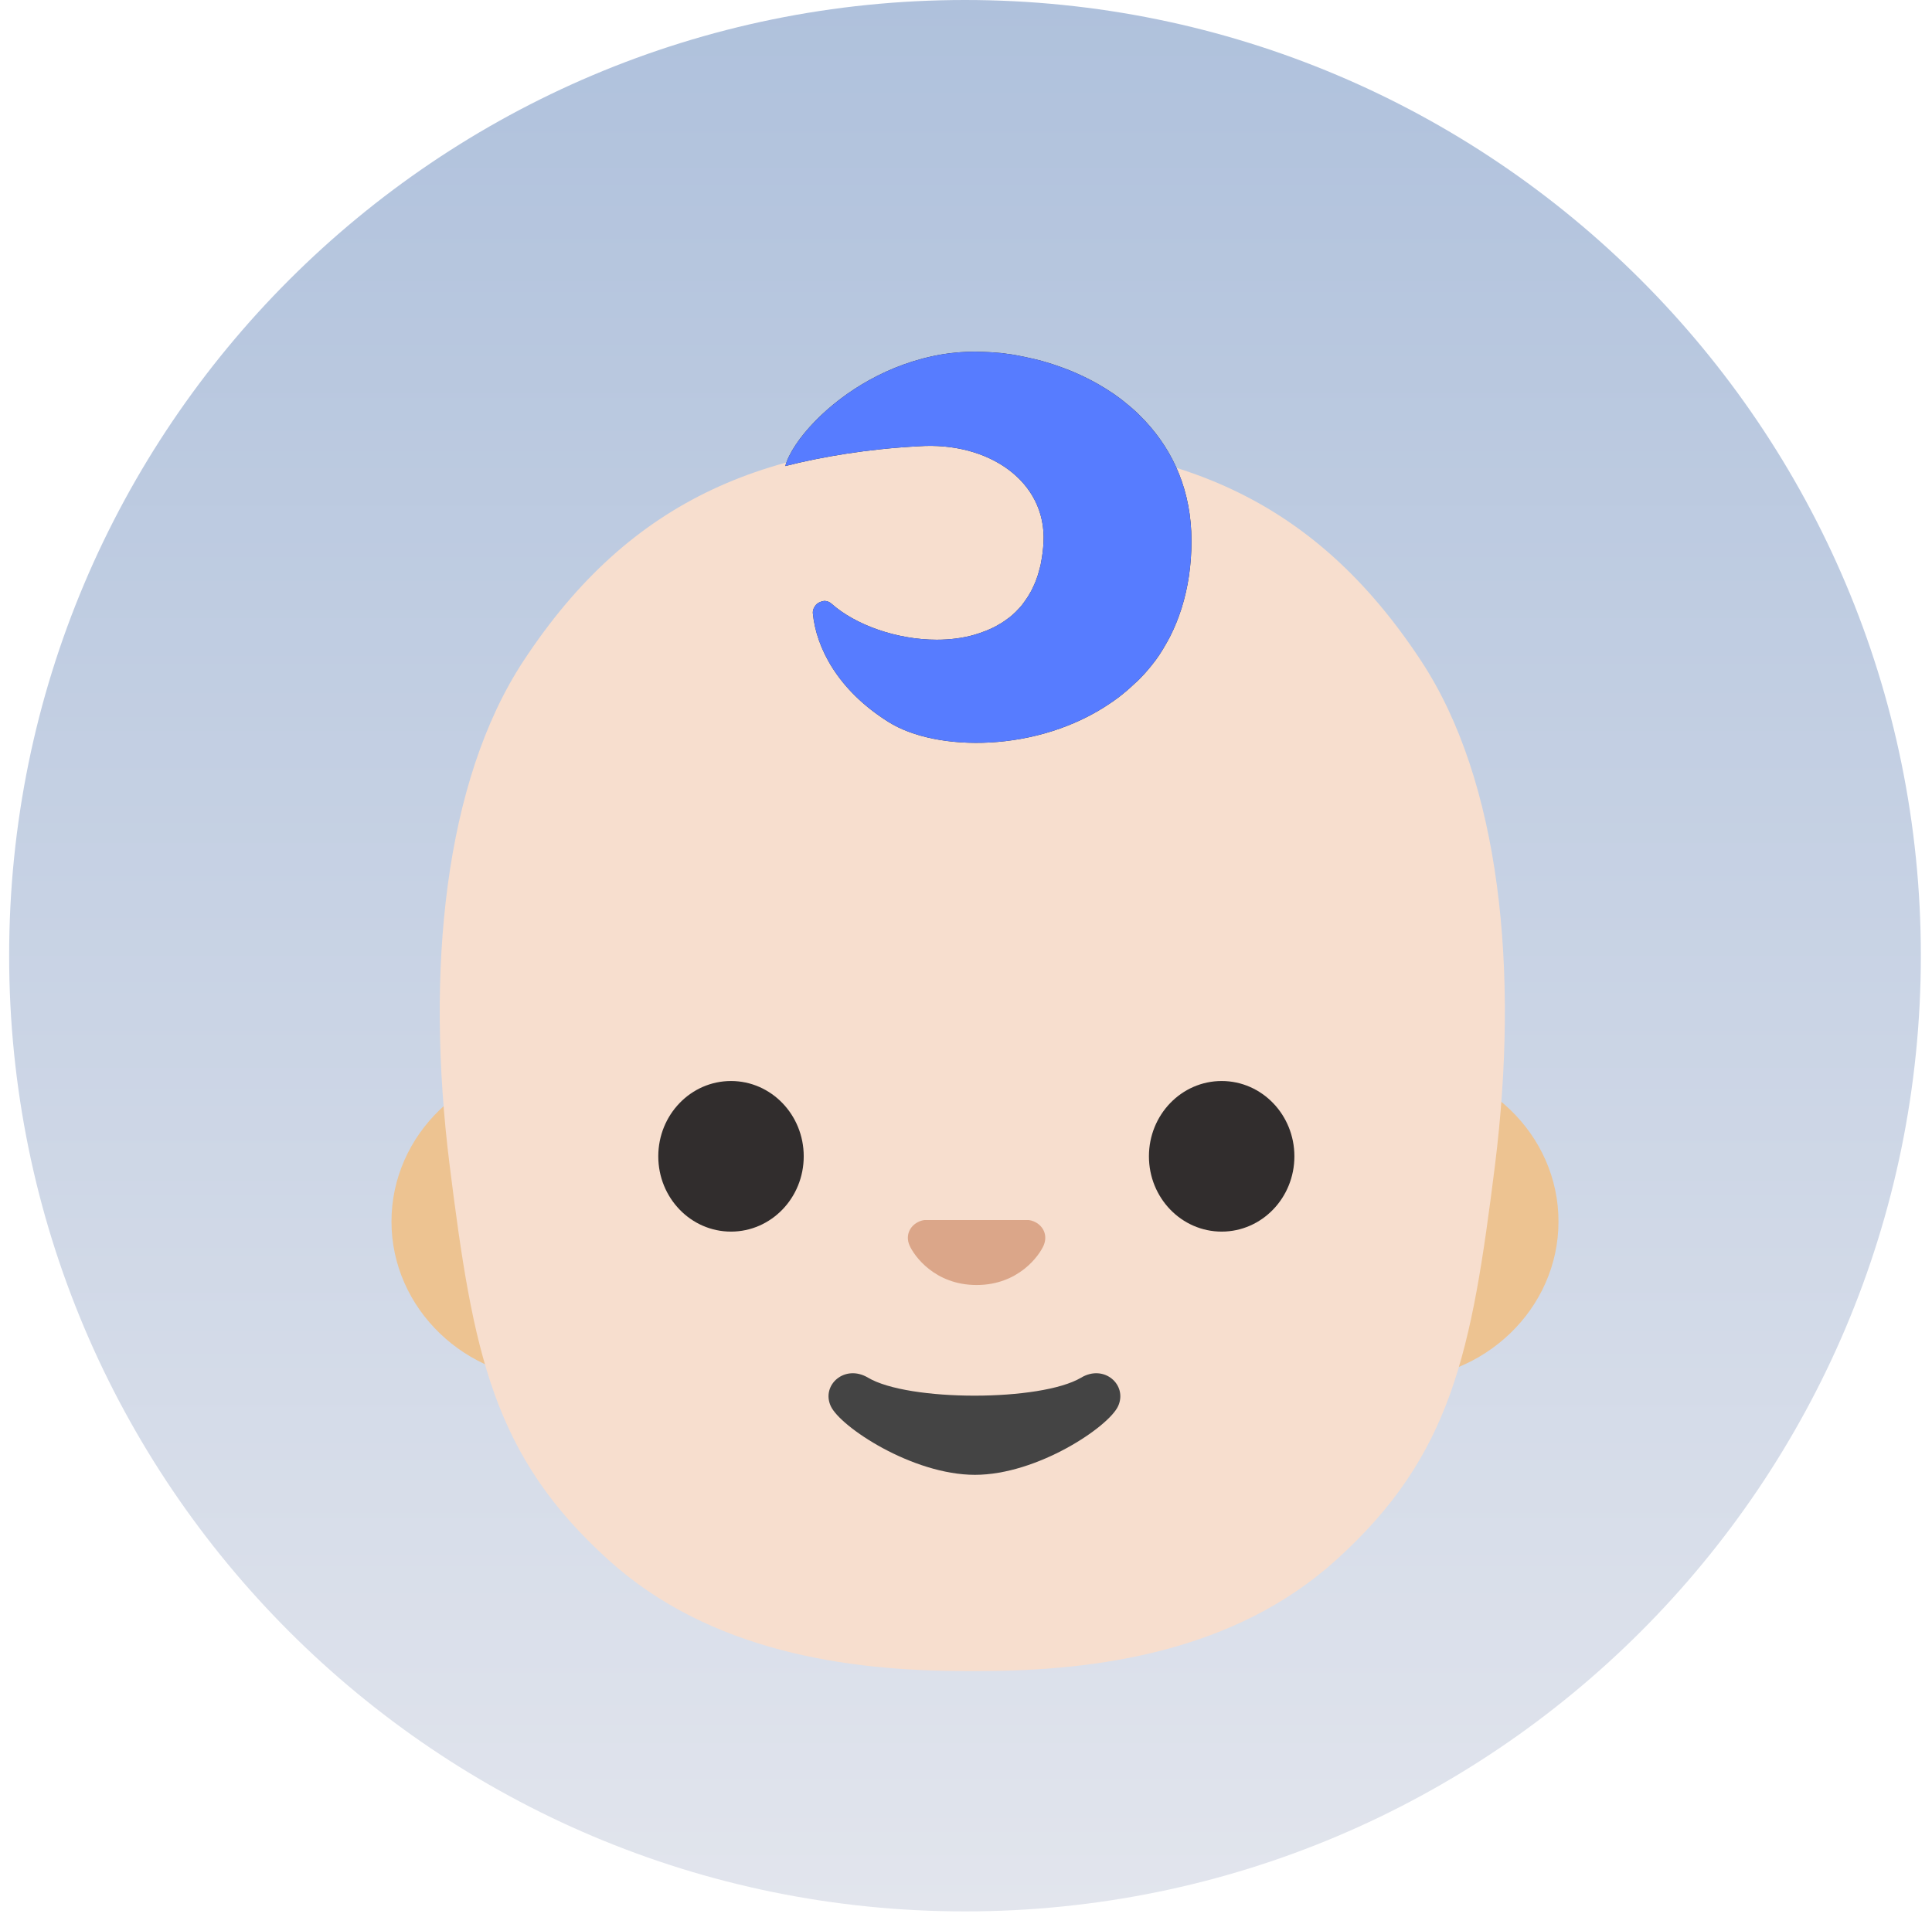
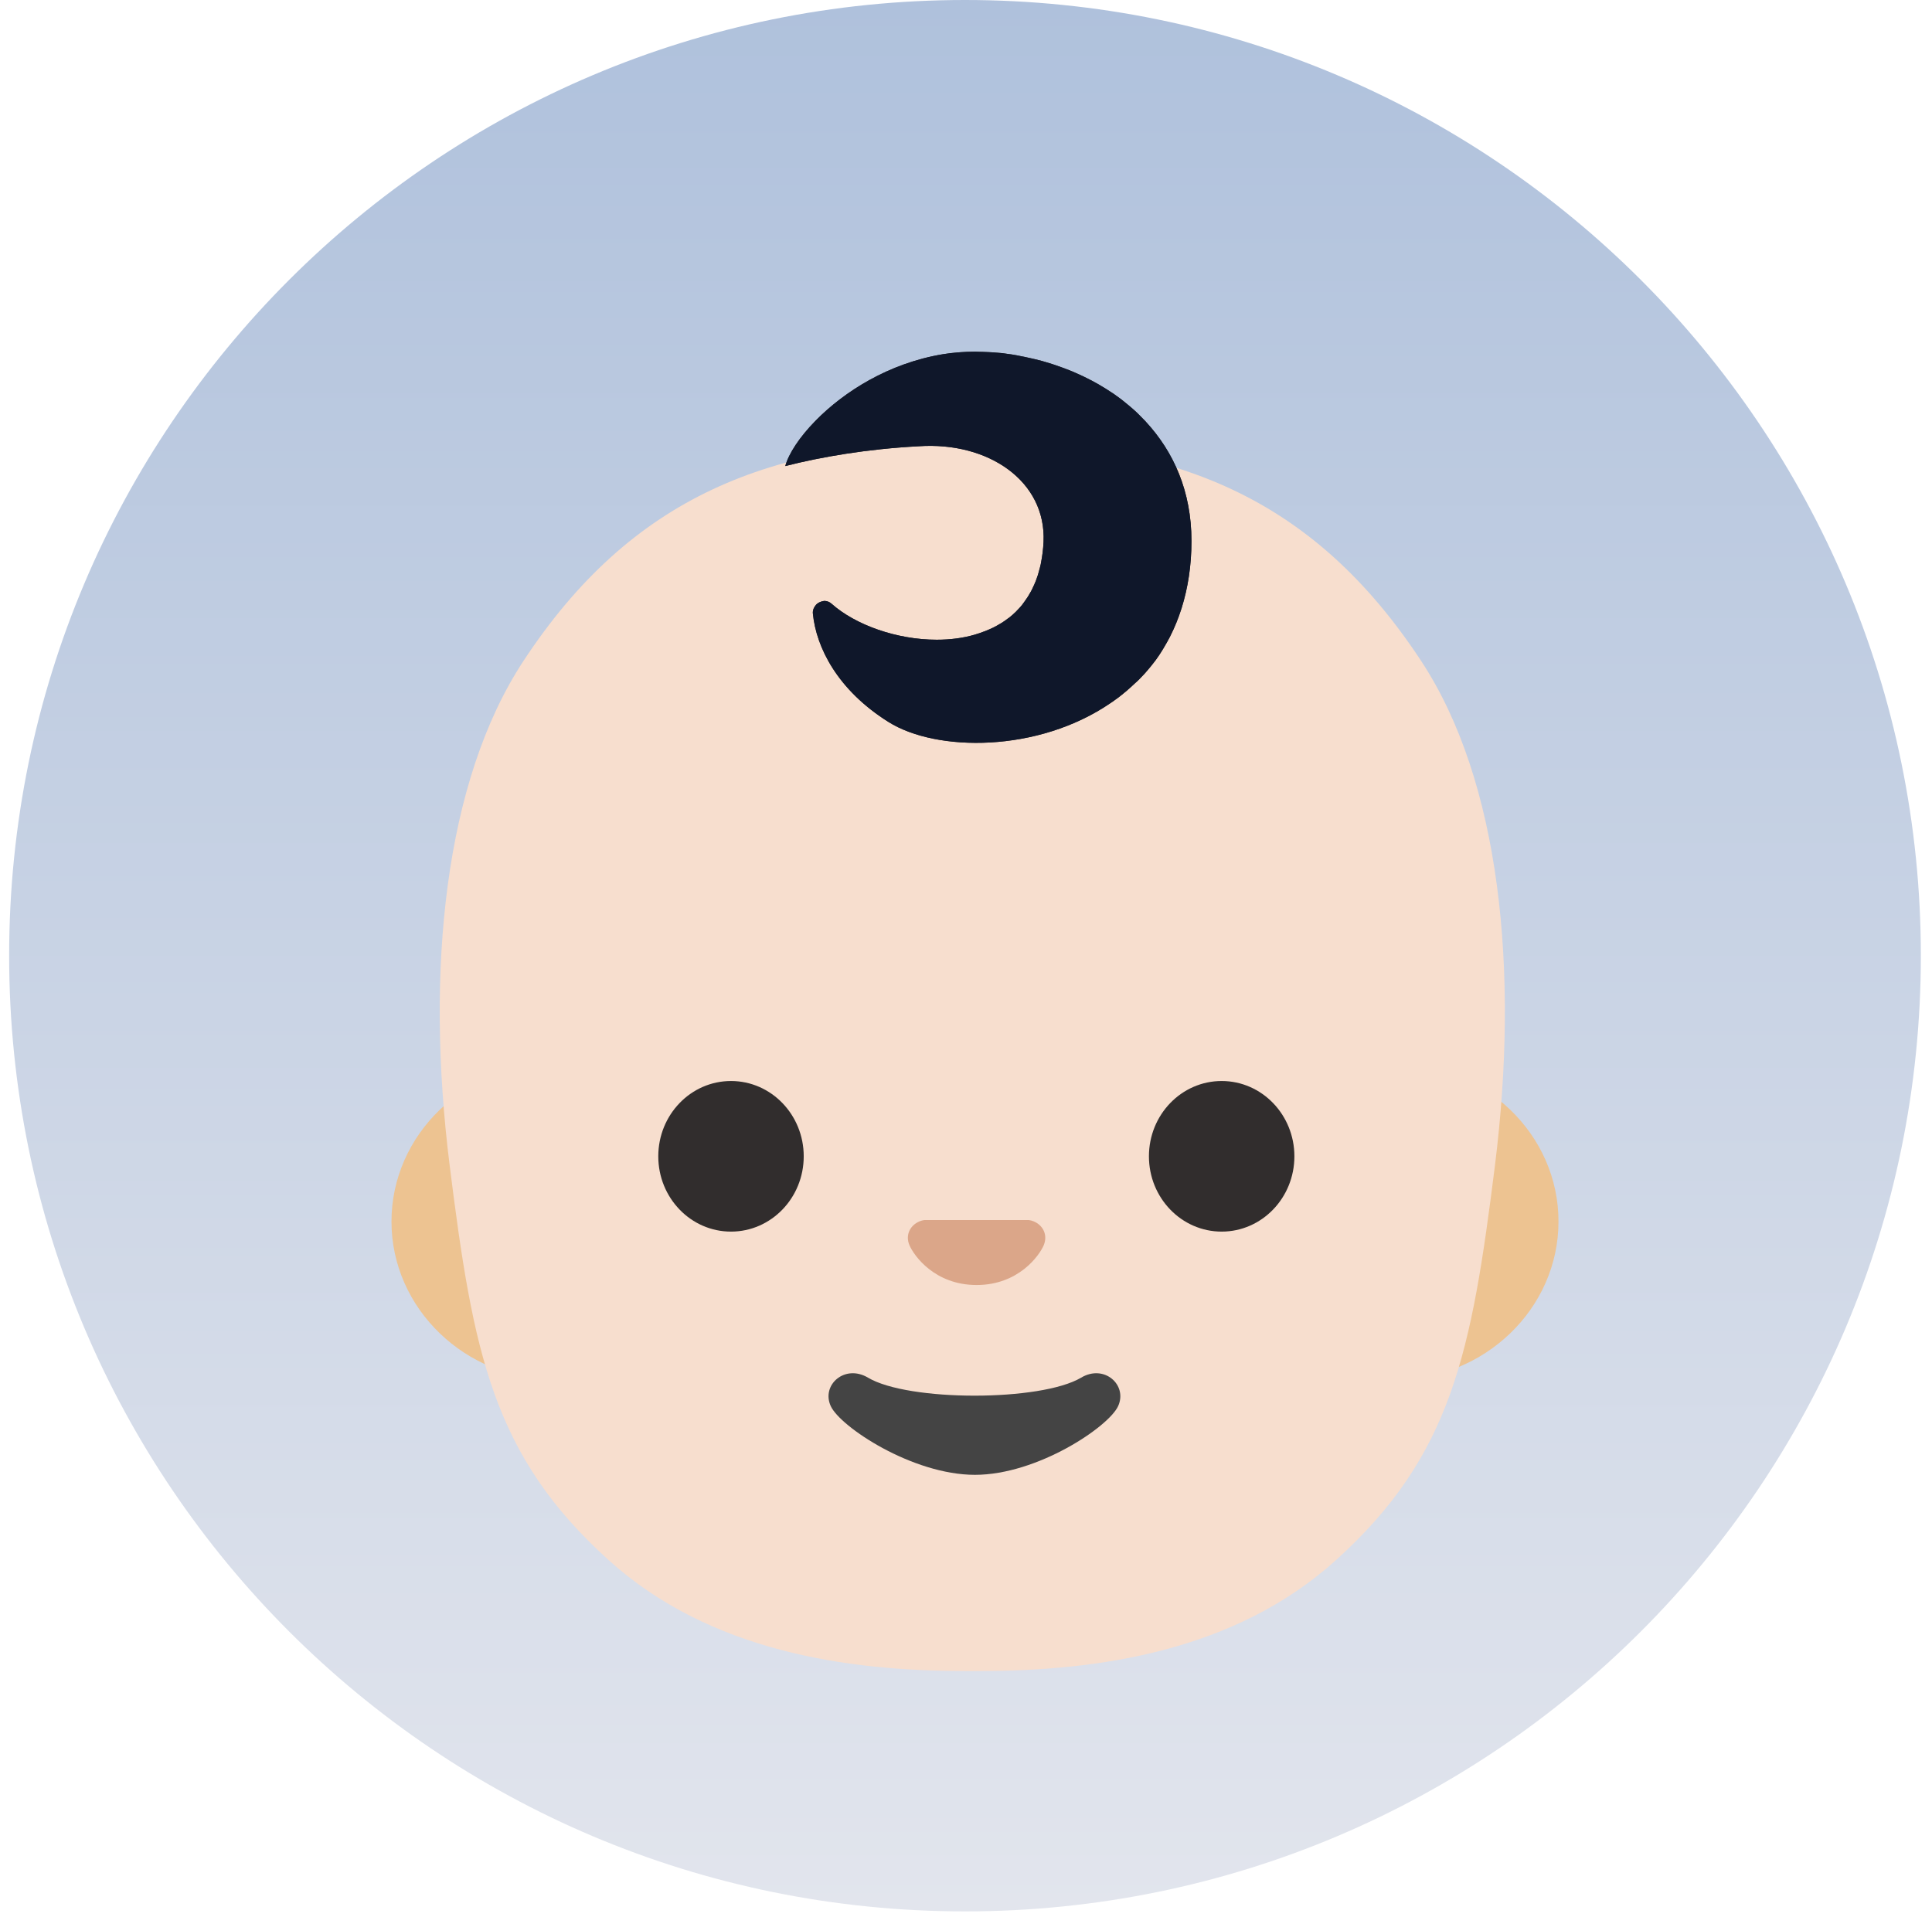
<svg xmlns="http://www.w3.org/2000/svg" width="127" height="126" viewBox="0 0 127 126" fill="none">
  <circle cx="63.434" cy="62.833" r="62.833" fill="url(#paint0_linear_4741_2342)" />
  <path d="M91.646 69.91H36.535C30.596 69.91 25.734 74.588 25.734 80.313C25.734 86.03 30.596 90.715 36.535 90.715H91.646C97.585 90.715 102.447 86.038 102.447 80.313C102.454 74.588 97.592 69.91 91.646 69.91Z" fill="#EDC391" />
  <path d="M93.425 43.463C86.335 32.677 77.195 28.988 63.915 28.988C50.635 28.988 41.494 32.67 34.404 43.463C29.211 51.372 27.956 63.803 29.557 76.611C31.099 88.924 32.376 95.682 40.019 102.58C46.659 108.57 55.674 109.862 63.406 109.862H64.424C72.156 109.862 81.178 108.57 87.811 102.58C95.454 95.682 96.73 88.924 98.272 76.611C99.873 63.803 98.619 51.364 93.425 43.463Z" fill="#F7DECE" />
  <path d="M74.905 44.642C75.008 44.531 75.111 44.428 75.215 44.317C75.288 44.236 75.362 44.147 75.436 44.066C75.606 43.867 75.768 43.668 75.923 43.461L75.989 43.373C76.137 43.173 76.27 42.967 76.403 42.753C76.439 42.694 76.476 42.627 76.513 42.568C76.638 42.355 76.764 42.141 76.882 41.912C76.904 41.875 76.919 41.845 76.934 41.809C77.214 41.255 77.457 40.658 77.657 40.031L77.679 39.964C78.085 38.658 78.321 37.205 78.321 35.567C78.321 32.291 77.14 29.702 75.34 27.747C75.318 27.725 75.303 27.71 75.288 27.688C75.148 27.54 75.001 27.393 74.853 27.245L74.765 27.157C74.593 26.993 74.416 26.836 74.233 26.684C74.086 26.559 73.938 26.441 73.791 26.323C73.754 26.294 73.717 26.271 73.688 26.242L73.201 25.888C73.171 25.873 73.149 25.851 73.119 25.836C72.529 25.438 71.917 25.084 71.282 24.781C71.26 24.766 71.231 24.759 71.209 24.744C71.024 24.656 70.84 24.575 70.655 24.493L70.486 24.42C70.323 24.353 70.161 24.287 69.999 24.228C69.94 24.206 69.873 24.183 69.814 24.161C69.659 24.102 69.504 24.051 69.357 23.999L69.158 23.933C69.003 23.881 68.855 23.837 68.7 23.793C68.634 23.77 68.567 23.756 68.494 23.733C68.339 23.689 68.184 23.652 68.029 23.615L67.837 23.571C67.667 23.534 67.498 23.497 67.335 23.46C67.284 23.453 67.232 23.438 67.18 23.431C66.745 23.335 66.31 23.269 65.875 23.217C65.816 23.21 65.757 23.21 65.698 23.202C65.543 23.188 65.395 23.173 65.24 23.165C65.152 23.158 65.07 23.158 64.982 23.151C64.856 23.143 64.739 23.136 64.62 23.136C64.525 23.136 64.429 23.128 64.325 23.128C64.259 23.128 64.192 23.121 64.133 23.121H64.06C63.742 23.121 63.425 23.136 63.115 23.158C63.056 23.165 62.997 23.165 62.938 23.173C62.621 23.202 62.311 23.232 62.016 23.283C58.394 23.874 55.465 25.777 53.635 27.636C52.536 28.75 51.835 29.849 51.621 30.639H51.629C53.974 30.041 57.007 29.517 60.386 29.34C64.96 29.023 68.781 31.628 68.597 35.626C68.575 36.106 68.516 36.556 68.435 36.976L68.412 37.102C68.376 37.264 68.331 37.426 68.287 37.581C68.265 37.655 68.243 37.729 68.228 37.795C68.184 37.928 68.139 38.061 68.088 38.194C68.058 38.275 68.022 38.356 67.985 38.437C67.933 38.555 67.881 38.666 67.83 38.769C67.785 38.858 67.741 38.939 67.689 39.02C67.638 39.116 67.579 39.212 67.52 39.3C67.461 39.389 67.394 39.477 67.335 39.566C67.284 39.639 67.232 39.713 67.173 39.787C67.077 39.905 66.974 40.016 66.871 40.119C66.841 40.149 66.812 40.185 66.782 40.215C66.642 40.355 66.494 40.481 66.339 40.606C66.31 40.628 66.273 40.65 66.243 40.672C66.118 40.77 65.987 40.861 65.853 40.945C65.808 40.968 65.771 40.997 65.727 41.019C65.594 41.1 65.462 41.174 65.329 41.24C65.284 41.263 65.248 41.285 65.203 41.3C65.063 41.366 64.915 41.432 64.761 41.491C64.731 41.506 64.694 41.521 64.657 41.528C64.488 41.595 64.318 41.654 64.141 41.705C64.126 41.713 64.111 41.713 64.097 41.72C63.3 41.956 62.444 42.059 61.574 42.059C58.947 42.059 56.225 41.086 54.661 39.691C54.531 39.574 54.363 39.508 54.188 39.507C54.152 39.507 54.115 39.522 54.085 39.529C54.056 39.536 54.019 39.536 53.989 39.551C53.945 39.566 53.901 39.581 53.856 39.603C53.783 39.639 53.724 39.684 53.665 39.736C53.65 39.75 53.643 39.765 53.628 39.78C53.576 39.839 53.532 39.913 53.495 39.986C53.488 40.001 53.488 40.008 53.48 40.023C53.443 40.119 53.421 40.23 53.436 40.348C53.657 42.576 55.059 45.365 58.394 47.46C61.566 49.459 68.243 49.481 72.994 46.228L73.127 46.139C73.267 46.036 73.415 45.933 73.555 45.829C73.614 45.785 73.68 45.733 73.739 45.682C73.946 45.52 74.145 45.35 74.337 45.173L74.624 44.907C74.728 44.826 74.816 44.73 74.905 44.642Z" fill="#312D2D" />
-   <path d="M74.905 44.642C75.008 44.531 75.111 44.428 75.215 44.317C75.288 44.236 75.362 44.147 75.436 44.066C75.606 43.867 75.768 43.668 75.923 43.461L75.989 43.373C76.137 43.173 76.27 42.967 76.403 42.753C76.439 42.694 76.476 42.627 76.513 42.568C76.638 42.355 76.764 42.141 76.882 41.912C76.904 41.875 76.919 41.845 76.934 41.809C77.214 41.255 77.457 40.658 77.657 40.031L77.679 39.964C78.085 38.658 78.321 37.205 78.321 35.567C78.321 32.291 77.14 29.702 75.34 27.747C75.318 27.725 75.303 27.71 75.288 27.688C75.148 27.54 75.001 27.393 74.853 27.245L74.765 27.157C74.593 26.993 74.416 26.836 74.233 26.684C74.086 26.559 73.938 26.441 73.791 26.323C73.754 26.294 73.717 26.271 73.688 26.242L73.201 25.888C73.171 25.873 73.149 25.851 73.119 25.836C72.529 25.438 71.917 25.084 71.282 24.781C71.26 24.766 71.231 24.759 71.209 24.744C71.024 24.656 70.84 24.575 70.655 24.493L70.486 24.42C70.323 24.353 70.161 24.287 69.999 24.228C69.94 24.206 69.873 24.183 69.814 24.161C69.659 24.102 69.504 24.051 69.357 23.999L69.158 23.933C69.003 23.881 68.855 23.837 68.7 23.793C68.634 23.77 68.567 23.756 68.494 23.733C68.339 23.689 68.184 23.652 68.029 23.615L67.837 23.571C67.667 23.534 67.498 23.497 67.335 23.46C67.284 23.453 67.232 23.438 67.18 23.431C66.745 23.335 66.31 23.269 65.875 23.217C65.816 23.21 65.757 23.21 65.698 23.202C65.543 23.188 65.395 23.173 65.24 23.165C65.152 23.158 65.07 23.158 64.982 23.151C64.856 23.143 64.739 23.136 64.62 23.136C64.525 23.136 64.429 23.128 64.325 23.128C64.259 23.128 64.192 23.121 64.133 23.121H64.06C63.742 23.121 63.425 23.136 63.115 23.158C63.056 23.165 62.997 23.165 62.938 23.173C62.621 23.202 62.311 23.232 62.016 23.283C58.394 23.874 55.465 25.777 53.635 27.636C52.536 28.75 51.835 29.849 51.621 30.639H51.629C53.974 30.041 57.007 29.517 60.386 29.34C64.96 29.023 68.781 31.628 68.597 35.626C68.575 36.106 68.516 36.556 68.435 36.976L68.412 37.102C68.376 37.264 68.331 37.426 68.287 37.581C68.265 37.655 68.243 37.729 68.228 37.795C68.184 37.928 68.139 38.061 68.088 38.194C68.058 38.275 68.022 38.356 67.985 38.437C67.933 38.555 67.881 38.666 67.83 38.769C67.785 38.858 67.741 38.939 67.689 39.02C67.638 39.116 67.579 39.212 67.52 39.3C67.461 39.389 67.394 39.477 67.335 39.566C67.284 39.639 67.232 39.713 67.173 39.787C67.077 39.905 66.974 40.016 66.871 40.119C66.841 40.149 66.812 40.185 66.782 40.215C66.642 40.355 66.494 40.481 66.339 40.606C66.31 40.628 66.273 40.65 66.243 40.672C66.118 40.77 65.987 40.861 65.853 40.945C65.808 40.968 65.771 40.997 65.727 41.019C65.594 41.1 65.462 41.174 65.329 41.24C65.284 41.263 65.248 41.285 65.203 41.3C65.063 41.366 64.915 41.432 64.761 41.491C64.731 41.506 64.694 41.521 64.657 41.528C64.488 41.595 64.318 41.654 64.141 41.705C64.126 41.713 64.111 41.713 64.097 41.72C63.3 41.956 62.444 42.059 61.574 42.059C58.947 42.059 56.225 41.086 54.661 39.691C54.531 39.574 54.363 39.508 54.188 39.507C54.152 39.507 54.115 39.522 54.085 39.529C54.056 39.536 54.019 39.536 53.989 39.551C53.945 39.566 53.901 39.581 53.856 39.603C53.783 39.639 53.724 39.684 53.665 39.736C53.65 39.75 53.643 39.765 53.628 39.78C53.576 39.839 53.532 39.913 53.495 39.986C53.488 40.001 53.488 40.008 53.48 40.023C53.443 40.119 53.421 40.23 53.436 40.348C53.657 42.576 55.059 45.365 58.394 47.46C61.566 49.459 68.243 49.481 72.994 46.228L73.127 46.139C73.267 46.036 73.415 45.933 73.555 45.829C73.614 45.785 73.68 45.733 73.739 45.682C73.946 45.52 74.145 45.35 74.337 45.173L74.624 44.907C74.728 44.826 74.816 44.73 74.905 44.642Z" fill="#577CFF" />
+   <path d="M74.905 44.642C75.008 44.531 75.111 44.428 75.215 44.317C75.288 44.236 75.362 44.147 75.436 44.066C75.606 43.867 75.768 43.668 75.923 43.461L75.989 43.373C76.137 43.173 76.27 42.967 76.403 42.753C76.439 42.694 76.476 42.627 76.513 42.568C76.638 42.355 76.764 42.141 76.882 41.912C76.904 41.875 76.919 41.845 76.934 41.809C77.214 41.255 77.457 40.658 77.657 40.031L77.679 39.964C78.085 38.658 78.321 37.205 78.321 35.567C78.321 32.291 77.14 29.702 75.34 27.747C75.318 27.725 75.303 27.71 75.288 27.688C75.148 27.54 75.001 27.393 74.853 27.245L74.765 27.157C74.593 26.993 74.416 26.836 74.233 26.684C74.086 26.559 73.938 26.441 73.791 26.323C73.754 26.294 73.717 26.271 73.688 26.242L73.201 25.888C73.171 25.873 73.149 25.851 73.119 25.836C72.529 25.438 71.917 25.084 71.282 24.781C71.26 24.766 71.231 24.759 71.209 24.744C71.024 24.656 70.84 24.575 70.655 24.493L70.486 24.42C70.323 24.353 70.161 24.287 69.999 24.228C69.94 24.206 69.873 24.183 69.814 24.161C69.659 24.102 69.504 24.051 69.357 23.999L69.158 23.933C69.003 23.881 68.855 23.837 68.7 23.793C68.634 23.77 68.567 23.756 68.494 23.733C68.339 23.689 68.184 23.652 68.029 23.615L67.837 23.571C67.667 23.534 67.498 23.497 67.335 23.46C67.284 23.453 67.232 23.438 67.18 23.431C66.745 23.335 66.31 23.269 65.875 23.217C65.816 23.21 65.757 23.21 65.698 23.202C65.543 23.188 65.395 23.173 65.24 23.165C65.152 23.158 65.07 23.158 64.982 23.151C64.856 23.143 64.739 23.136 64.62 23.136C64.525 23.136 64.429 23.128 64.325 23.128C64.259 23.128 64.192 23.121 64.133 23.121H64.06C63.742 23.121 63.425 23.136 63.115 23.158C63.056 23.165 62.997 23.165 62.938 23.173C62.621 23.202 62.311 23.232 62.016 23.283C58.394 23.874 55.465 25.777 53.635 27.636C52.536 28.75 51.835 29.849 51.621 30.639H51.629C53.974 30.041 57.007 29.517 60.386 29.34C64.96 29.023 68.781 31.628 68.597 35.626C68.575 36.106 68.516 36.556 68.435 36.976L68.412 37.102C68.376 37.264 68.331 37.426 68.287 37.581C68.265 37.655 68.243 37.729 68.228 37.795C68.184 37.928 68.139 38.061 68.088 38.194C68.058 38.275 68.022 38.356 67.985 38.437C67.933 38.555 67.881 38.666 67.83 38.769C67.785 38.858 67.741 38.939 67.689 39.02C67.638 39.116 67.579 39.212 67.52 39.3C67.461 39.389 67.394 39.477 67.335 39.566C67.284 39.639 67.232 39.713 67.173 39.787C67.077 39.905 66.974 40.016 66.871 40.119C66.841 40.149 66.812 40.185 66.782 40.215C66.642 40.355 66.494 40.481 66.339 40.606C66.31 40.628 66.273 40.65 66.243 40.672C66.118 40.77 65.987 40.861 65.853 40.945C65.808 40.968 65.771 40.997 65.727 41.019C65.594 41.1 65.462 41.174 65.329 41.24C65.284 41.263 65.248 41.285 65.203 41.3C65.063 41.366 64.915 41.432 64.761 41.491C64.731 41.506 64.694 41.521 64.657 41.528C64.488 41.595 64.318 41.654 64.141 41.705C64.126 41.713 64.111 41.713 64.097 41.72C63.3 41.956 62.444 42.059 61.574 42.059C58.947 42.059 56.225 41.086 54.661 39.691C54.531 39.574 54.363 39.508 54.188 39.507C54.152 39.507 54.115 39.522 54.085 39.529C54.056 39.536 54.019 39.536 53.989 39.551C53.945 39.566 53.901 39.581 53.856 39.603C53.783 39.639 53.724 39.684 53.665 39.736C53.65 39.75 53.643 39.765 53.628 39.78C53.576 39.839 53.532 39.913 53.495 39.986C53.488 40.001 53.488 40.008 53.48 40.023C53.443 40.119 53.421 40.23 53.436 40.348C53.657 42.576 55.059 45.365 58.394 47.46C61.566 49.459 68.243 49.481 72.994 46.228L73.127 46.139C73.267 46.036 73.415 45.933 73.555 45.829C73.614 45.785 73.68 45.733 73.739 45.682C73.946 45.52 74.145 45.35 74.337 45.173L74.624 44.907C74.728 44.826 74.816 44.73 74.905 44.642Z" fill="#0f172a" />
  <path d="M67.937 80.294C67.838 80.253 67.733 80.226 67.627 80.213H60.766C60.662 80.228 60.559 80.25 60.456 80.294C59.836 80.545 59.489 81.194 59.785 81.873C60.08 82.559 61.444 84.484 64.196 84.484C66.948 84.484 68.313 82.559 68.608 81.873C68.896 81.187 68.556 80.545 67.937 80.294Z" fill="#DBA689" />
  <path d="M48.052 80.973C50.693 80.973 52.833 78.757 52.833 76.023C52.833 73.289 50.693 71.072 48.052 71.072C45.412 71.072 43.272 73.289 43.272 76.023C43.272 78.757 45.412 80.973 48.052 80.973Z" fill="#312D2D" />
  <path d="M80.306 80.973C82.946 80.973 85.087 78.757 85.087 76.023C85.087 73.289 82.946 71.072 80.306 71.072C77.666 71.072 75.525 73.289 75.525 76.023C75.525 78.757 77.666 80.973 80.306 80.973Z" fill="#312D2D" />
  <path d="M71.068 90.575C68.412 92.154 59.706 92.154 57.058 90.575C55.531 89.668 53.974 91.055 54.608 92.442C55.228 93.807 59.979 96.964 64.088 96.964C68.191 96.964 72.883 93.807 73.502 92.442C74.129 91.055 72.588 89.668 71.068 90.575Z" fill="#444444" />
  <defs>
    <linearGradient id="paint0_linear_4741_2342" x1="63.434" y1="0" x2="63.434" y2="125.665" gradientUnits="userSpaceOnUse">
      <stop stop-color="#AFC1DC" />
      <stop offset="1" stop-color="#E2E5ED" />
    </linearGradient>
  </defs>
</svg>
